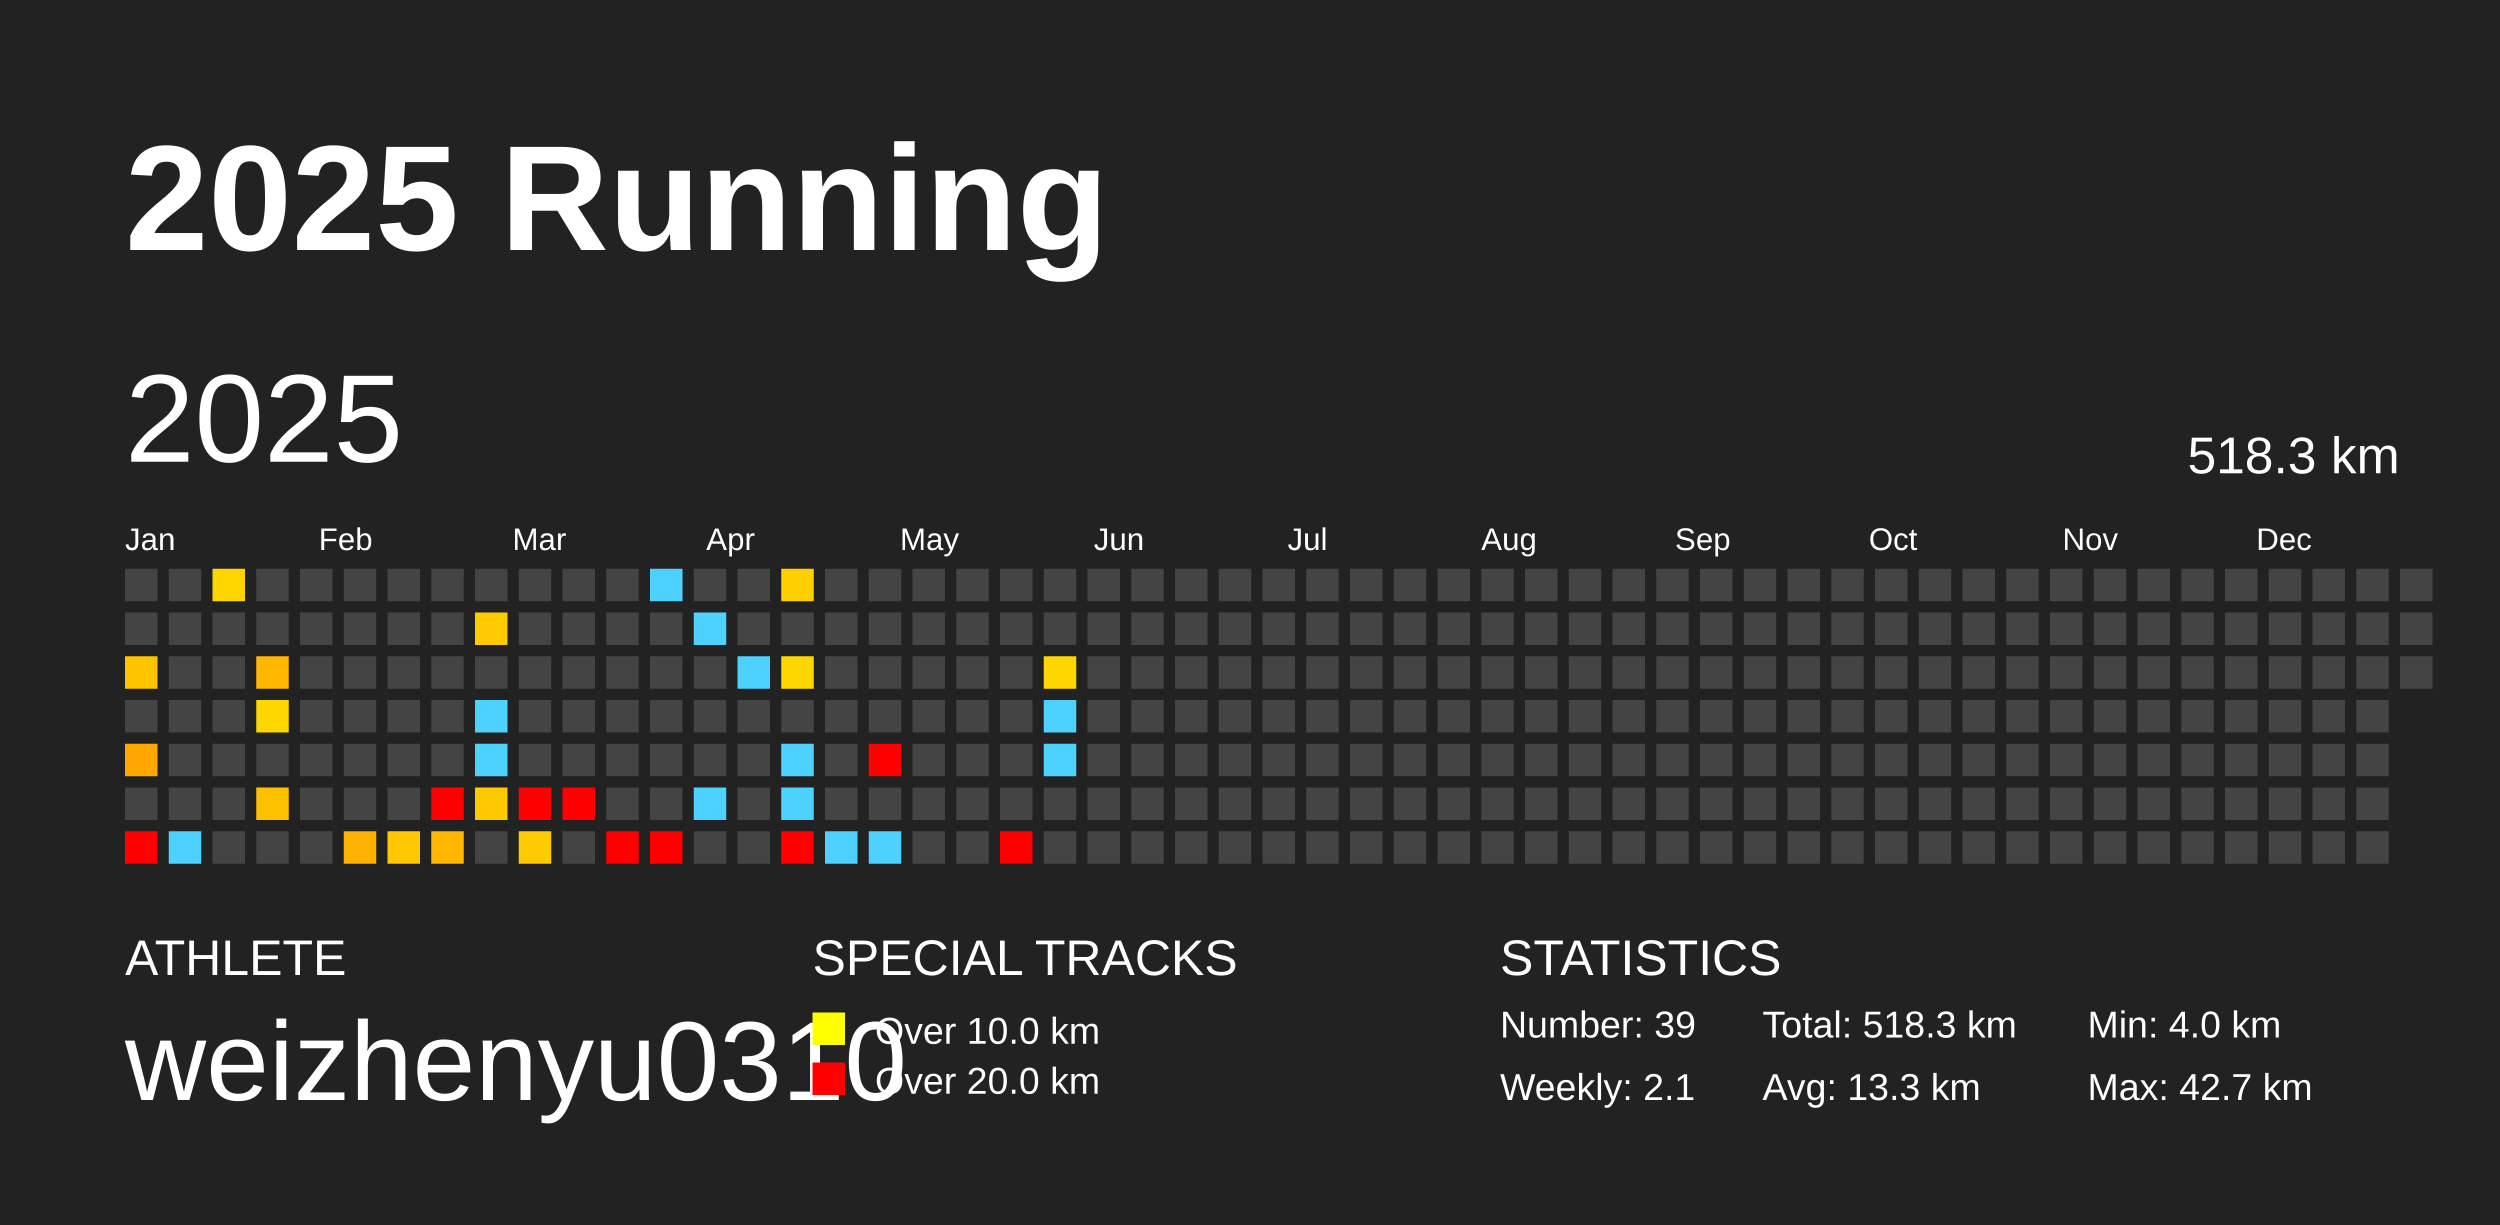
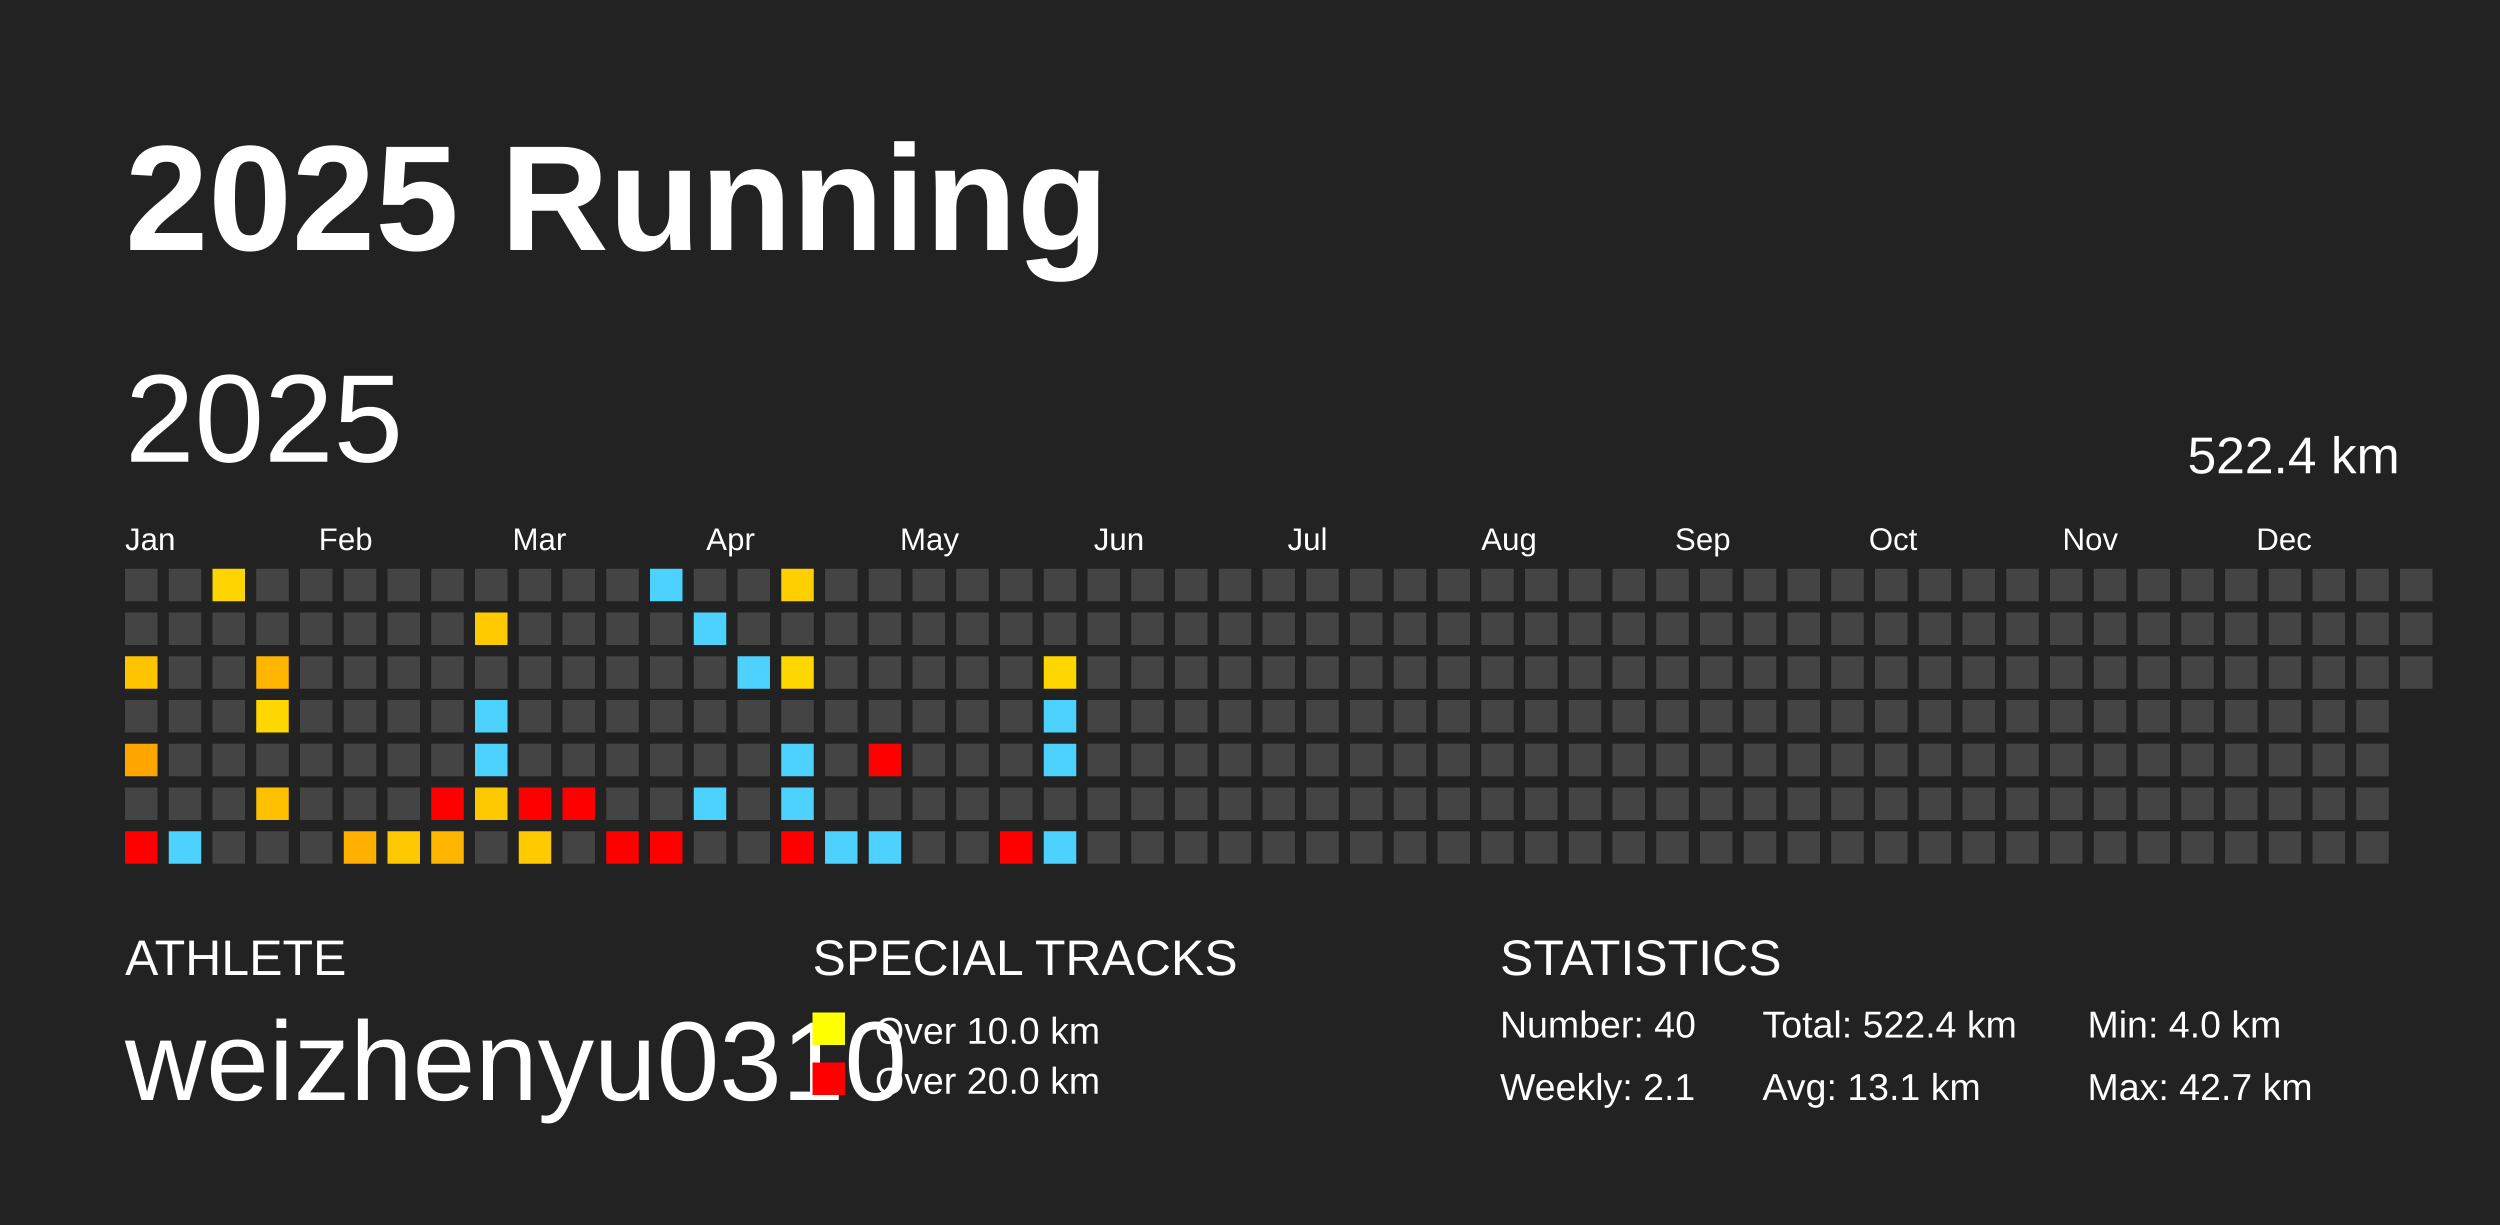
<svg xmlns="http://www.w3.org/2000/svg" baseProfile="full" height="98mm" version="1.1" viewBox="0,0,200,98" width="200mm">
  <defs />
  <rect fill="#222222" height="98" width="200" x="0" y="0" />
  <text fill="#FFFFFF" style="font-size:12px; font-family:Arial; font-weight:bold;" x="10" y="20">2025 Running</text>
  <text fill="#FFFFFF" style="font-size:4px; font-family:Arial" x="10" y="78">ATHLETE</text>
  <text fill="#FFFFFF" style="font-size:9px; font-family:Arial" x="10" y="88">weizhenyu0310</text>
  <text fill="#FFFFFF" style="font-size:4px; font-family:Arial" x="65" y="78">SPECIAL TRACKS</text>
  <rect fill="yellow" height="2.6" width="2.6" x="65" y="81" />
  <text fill="#FFFFFF" style="font-size:3px; font-family:Arial" x="70" y="83.5">Over 10.0 km</text>
  <rect fill="red" height="2.6" width="2.6" x="65" y="85" />
  <text fill="#FFFFFF" style="font-size:3px; font-family:Arial" x="70" y="87.5">Over 20.0 km</text>
  <text fill="#FFFFFF" style="font-size:4px; font-family:Arial" x="120" y="78">STATISTICS</text>
-   <text fill="#FFFFFF" style="font-size:3px; font-family:Arial" x="120" y="83">Number: 39</text>
+   <text fill="#FFFFFF" style="font-size:3px; font-family:Arial" x="120" y="83">Number: 40</text>
  <text fill="#FFFFFF" style="font-size:3px; font-family:Arial" x="120" y="88">Weekly: 2.1</text>
-   <text fill="#FFFFFF" style="font-size:3px; font-family:Arial" x="141" y="83">Total: 518.3 km</text>
-   <text fill="#FFFFFF" style="font-size:3px; font-family:Arial" x="141" y="88">Avg: 13.3 km</text>
+   <text fill="#FFFFFF" style="font-size:3px; font-family:Arial" x="141" y="83">Total: 522.4 km</text>
+   <text fill="#FFFFFF" style="font-size:3px; font-family:Arial" x="141" y="88">Avg: 13.1 km</text>
  <text fill="#FFFFFF" style="font-size:3px; font-family:Arial" x="167" y="83">Min: 4.0 km</text>
  <text fill="#FFFFFF" style="font-size:3px; font-family:Arial" x="167" y="88">Max: 42.7 km</text>
  <text dominant-baseline="hanging" fill="#FFFFFF" style="font-size:10.0px; font-family:Arial;" x="10" y="30">2025</text>
-   <text dominant-baseline="hanging" fill="#FFFFFF" style="font-size:4.125px; font-family:Arial;" x="175" y="35">518.3 km</text>
+   <text dominant-baseline="hanging" fill="#FFFFFF" style="font-size:4.125px; font-family:Arial;" x="175" y="35">522.4 km</text>
  <text fill="#FFFFFF" style="font-size:2.5px; font-family:Arial" x="10.0" y="44">Jan</text>
  <text fill="#FFFFFF" style="font-size:2.5px; font-family:Arial" x="25.5" y="44">Feb</text>
  <text fill="#FFFFFF" style="font-size:2.5px; font-family:Arial" x="41.0" y="44">Mar</text>
  <text fill="#FFFFFF" style="font-size:2.5px; font-family:Arial" x="56.5" y="44">Apr</text>
  <text fill="#FFFFFF" style="font-size:2.5px; font-family:Arial" x="72.0" y="44">May</text>
  <text fill="#FFFFFF" style="font-size:2.5px; font-family:Arial" x="87.5" y="44">Jun</text>
  <text fill="#FFFFFF" style="font-size:2.5px; font-family:Arial" x="103.0" y="44">Jul</text>
  <text fill="#FFFFFF" style="font-size:2.5px; font-family:Arial" x="118.5" y="44">Aug</text>
  <text fill="#FFFFFF" style="font-size:2.5px; font-family:Arial" x="134.0" y="44">Sep</text>
  <text fill="#FFFFFF" style="font-size:2.5px; font-family:Arial" x="149.5" y="44">Oct</text>
  <text fill="#FFFFFF" style="font-size:2.5px; font-family:Arial" x="165.0" y="44">Nov</text>
  <text fill="#FFFFFF" style="font-size:2.5px; font-family:Arial" x="180.5" y="44">Dec</text>
  <rect fill="#444444" height="2.6" width="2.6" x="10.0" y="45.5" />
  <rect fill="#444444" height="2.6" width="2.6" x="10.0" y="49.0" />
  <rect fill="#ffc400" height="2.6" width="2.6" x="10.0" y="52.5" />
  <rect fill="#444444" height="2.6" width="2.6" x="10.0" y="56.0" />
  <rect fill="#ffa700" height="2.6" width="2.6" x="10.0" y="59.5" />
  <rect fill="#444444" height="2.6" width="2.6" x="10.0" y="63.0" />
  <rect fill="red" height="2.6" width="2.6" x="10.0" y="66.5" />
  <rect fill="#444444" height="2.6" width="2.6" x="13.5" y="45.5" />
  <rect fill="#444444" height="2.6" width="2.6" x="13.5" y="49.0" />
  <rect fill="#444444" height="2.6" width="2.6" x="13.5" y="52.5" />
  <rect fill="#444444" height="2.6" width="2.6" x="13.5" y="56.0" />
  <rect fill="#444444" height="2.6" width="2.6" x="13.5" y="59.5" />
  <rect fill="#444444" height="2.6" width="2.6" x="13.5" y="63.0" />
  <rect fill="#4dd2ff" height="2.6" width="2.6" x="13.5" y="66.5" />
  <rect fill="#ffd500" height="2.6" width="2.6" x="17.0" y="45.5" />
  <rect fill="#444444" height="2.6" width="2.6" x="17.0" y="49.0" />
  <rect fill="#444444" height="2.6" width="2.6" x="17.0" y="52.5" />
  <rect fill="#444444" height="2.6" width="2.6" x="17.0" y="56.0" />
  <rect fill="#444444" height="2.6" width="2.6" x="17.0" y="59.5" />
  <rect fill="#444444" height="2.6" width="2.6" x="17.0" y="63.0" />
  <rect fill="#444444" height="2.6" width="2.6" x="17.0" y="66.5" />
  <rect fill="#444444" height="2.6" width="2.6" x="20.5" y="45.5" />
  <rect fill="#444444" height="2.6" width="2.6" x="20.5" y="49.0" />
  <rect fill="#ffb600" height="2.6" width="2.6" x="20.5" y="52.5" />
  <rect fill="#ffd700" height="2.6" width="2.6" x="20.5" y="56.0" />
  <rect fill="#444444" height="2.6" width="2.6" x="20.5" y="59.5" />
  <rect fill="#ffc000" height="2.6" width="2.6" x="20.5" y="63.0" />
  <rect fill="#444444" height="2.6" width="2.6" x="20.5" y="66.5" />
  <rect fill="#444444" height="2.6" width="2.6" x="24.0" y="45.5" />
  <rect fill="#444444" height="2.6" width="2.6" x="24.0" y="49.0" />
  <rect fill="#444444" height="2.6" width="2.6" x="24.0" y="52.5" />
  <rect fill="#444444" height="2.6" width="2.6" x="24.0" y="56.0" />
  <rect fill="#444444" height="2.6" width="2.6" x="24.0" y="59.5" />
  <rect fill="#444444" height="2.6" width="2.6" x="24.0" y="63.0" />
  <rect fill="#444444" height="2.6" width="2.6" x="24.0" y="66.5" />
  <rect fill="#444444" height="2.6" width="2.6" x="27.5" y="45.5" />
  <rect fill="#444444" height="2.6" width="2.6" x="27.5" y="49.0" />
  <rect fill="#444444" height="2.6" width="2.6" x="27.5" y="52.5" />
  <rect fill="#444444" height="2.6" width="2.6" x="27.5" y="56.0" />
  <rect fill="#444444" height="2.6" width="2.6" x="27.5" y="59.5" />
  <rect fill="#444444" height="2.6" width="2.6" x="27.5" y="63.0" />
  <rect fill="#ffb000" height="2.6" width="2.6" x="27.5" y="66.5" />
  <rect fill="#444444" height="2.6" width="2.6" x="31.0" y="45.5" />
  <rect fill="#444444" height="2.6" width="2.6" x="31.0" y="49.0" />
  <rect fill="#444444" height="2.6" width="2.6" x="31.0" y="52.5" />
  <rect fill="#444444" height="2.6" width="2.6" x="31.0" y="56.0" />
  <rect fill="#444444" height="2.6" width="2.6" x="31.0" y="59.5" />
  <rect fill="#444444" height="2.6" width="2.6" x="31.0" y="63.0" />
  <rect fill="#ffc800" height="2.6" width="2.6" x="31.0" y="66.5" />
  <rect fill="#444444" height="2.6" width="2.6" x="34.5" y="45.5" />
  <rect fill="#444444" height="2.6" width="2.6" x="34.5" y="49.0" />
  <rect fill="#444444" height="2.6" width="2.6" x="34.5" y="52.5" />
  <rect fill="#444444" height="2.6" width="2.6" x="34.5" y="56.0" />
  <rect fill="#444444" height="2.6" width="2.6" x="34.5" y="59.5" />
  <rect fill="red" height="2.6" width="2.6" x="34.5" y="63.0" />
  <rect fill="#ffb600" height="2.6" width="2.6" x="34.5" y="66.5" />
  <rect fill="#444444" height="2.6" width="2.6" x="38.0" y="45.5" />
  <rect fill="#ffca00" height="2.6" width="2.6" x="38.0" y="49.0" />
  <rect fill="#444444" height="2.6" width="2.6" x="38.0" y="52.5" />
  <rect fill="#4dd2ff" height="2.6" width="2.6" x="38.0" y="56.0" />
  <rect fill="#4dd2ff" height="2.6" width="2.6" x="38.0" y="59.5" />
  <rect fill="#ffc900" height="2.6" width="2.6" x="38.0" y="63.0" />
  <rect fill="#444444" height="2.6" width="2.6" x="38.0" y="66.5" />
  <rect fill="#444444" height="2.6" width="2.6" x="41.5" y="45.5" />
  <rect fill="#444444" height="2.6" width="2.6" x="41.5" y="49.0" />
  <rect fill="#444444" height="2.6" width="2.6" x="41.5" y="52.5" />
  <rect fill="#444444" height="2.6" width="2.6" x="41.5" y="56.0" />
  <rect fill="#444444" height="2.6" width="2.6" x="41.5" y="59.5" />
  <rect fill="red" height="2.6" width="2.6" x="41.5" y="63.0" />
  <rect fill="#ffca00" height="2.6" width="2.6" x="41.5" y="66.5" />
  <rect fill="#444444" height="2.6" width="2.6" x="45.0" y="45.5" />
  <rect fill="#444444" height="2.6" width="2.6" x="45.0" y="49.0" />
  <rect fill="#444444" height="2.6" width="2.6" x="45.0" y="52.5" />
  <rect fill="#444444" height="2.6" width="2.6" x="45.0" y="56.0" />
  <rect fill="#444444" height="2.6" width="2.6" x="45.0" y="59.5" />
  <rect fill="red" height="2.6" width="2.6" x="45.0" y="63.0" />
  <rect fill="#444444" height="2.6" width="2.6" x="45.0" y="66.5" />
  <rect fill="#444444" height="2.6" width="2.6" x="48.5" y="45.5" />
  <rect fill="#444444" height="2.6" width="2.6" x="48.5" y="49.0" />
  <rect fill="#444444" height="2.6" width="2.6" x="48.5" y="52.5" />
  <rect fill="#444444" height="2.6" width="2.6" x="48.5" y="56.0" />
  <rect fill="#444444" height="2.6" width="2.6" x="48.5" y="59.5" />
  <rect fill="#444444" height="2.6" width="2.6" x="48.5" y="63.0" />
  <rect fill="red" height="2.6" width="2.6" x="48.5" y="66.5" />
  <rect fill="#4dd2ff" height="2.6" width="2.6" x="52.0" y="45.5" />
  <rect fill="#444444" height="2.6" width="2.6" x="52.0" y="49.0" />
  <rect fill="#444444" height="2.6" width="2.6" x="52.0" y="52.5" />
  <rect fill="#444444" height="2.6" width="2.6" x="52.0" y="56.0" />
  <rect fill="#444444" height="2.6" width="2.6" x="52.0" y="59.5" />
  <rect fill="#444444" height="2.6" width="2.6" x="52.0" y="63.0" />
  <rect fill="red" height="2.6" width="2.6" x="52.0" y="66.5" />
  <rect fill="#444444" height="2.6" width="2.6" x="55.5" y="45.5" />
  <rect fill="#4dd2ff" height="2.6" width="2.6" x="55.5" y="49.0" />
  <rect fill="#444444" height="2.6" width="2.6" x="55.5" y="52.5" />
  <rect fill="#444444" height="2.6" width="2.6" x="55.5" y="56.0" />
  <rect fill="#444444" height="2.6" width="2.6" x="55.5" y="59.5" />
  <rect fill="#4dd2ff" height="2.6" width="2.6" x="55.5" y="63.0" />
  <rect fill="#444444" height="2.6" width="2.6" x="55.5" y="66.5" />
  <rect fill="#444444" height="2.6" width="2.6" x="59.0" y="45.5" />
  <rect fill="#444444" height="2.6" width="2.6" x="59.0" y="49.0" />
  <rect fill="#4dd2ff" height="2.6" width="2.6" x="59.0" y="52.5" />
  <rect fill="#444444" height="2.6" width="2.6" x="59.0" y="56.0" />
  <rect fill="#444444" height="2.6" width="2.6" x="59.0" y="59.5" />
  <rect fill="#444444" height="2.6" width="2.6" x="59.0" y="63.0" />
  <rect fill="#444444" height="2.6" width="2.6" x="59.0" y="66.5" />
  <rect fill="#ffcf00" height="2.6" width="2.6" x="62.5" y="45.5" />
  <rect fill="#444444" height="2.6" width="2.6" x="62.5" y="49.0" />
  <rect fill="#ffd700" height="2.6" width="2.6" x="62.5" y="52.5" />
  <rect fill="#444444" height="2.6" width="2.6" x="62.5" y="56.0" />
  <rect fill="#4dd2ff" height="2.6" width="2.6" x="62.5" y="59.5" />
  <rect fill="#4dd2ff" height="2.6" width="2.6" x="62.5" y="63.0" />
  <rect fill="red" height="2.6" width="2.6" x="62.5" y="66.5" />
  <rect fill="#444444" height="2.6" width="2.6" x="66.0" y="45.5" />
  <rect fill="#444444" height="2.6" width="2.6" x="66.0" y="49.0" />
  <rect fill="#444444" height="2.6" width="2.6" x="66.0" y="52.5" />
  <rect fill="#444444" height="2.6" width="2.6" x="66.0" y="56.0" />
  <rect fill="#444444" height="2.6" width="2.6" x="66.0" y="59.5" />
  <rect fill="#444444" height="2.6" width="2.6" x="66.0" y="63.0" />
  <rect fill="#4dd2ff" height="2.6" width="2.6" x="66.0" y="66.5" />
  <rect fill="#444444" height="2.6" width="2.6" x="69.5" y="45.5" />
  <rect fill="#444444" height="2.6" width="2.6" x="69.5" y="49.0" />
  <rect fill="#444444" height="2.6" width="2.6" x="69.5" y="52.5" />
  <rect fill="#444444" height="2.6" width="2.6" x="69.5" y="56.0" />
  <rect fill="red" height="2.6" width="2.6" x="69.5" y="59.5" />
  <rect fill="#444444" height="2.6" width="2.6" x="69.5" y="63.0" />
  <rect fill="#4dd2ff" height="2.6" width="2.6" x="69.5" y="66.5" />
  <rect fill="#444444" height="2.6" width="2.6" x="73.0" y="45.5" />
  <rect fill="#444444" height="2.6" width="2.6" x="73.0" y="49.0" />
  <rect fill="#444444" height="2.6" width="2.6" x="73.0" y="52.5" />
  <rect fill="#444444" height="2.6" width="2.6" x="73.0" y="56.0" />
  <rect fill="#444444" height="2.6" width="2.6" x="73.0" y="59.5" />
  <rect fill="#444444" height="2.6" width="2.6" x="73.0" y="63.0" />
  <rect fill="#444444" height="2.6" width="2.6" x="73.0" y="66.5" />
  <rect fill="#444444" height="2.6" width="2.6" x="76.5" y="45.5" />
  <rect fill="#444444" height="2.6" width="2.6" x="76.5" y="49.0" />
  <rect fill="#444444" height="2.6" width="2.6" x="76.5" y="52.5" />
  <rect fill="#444444" height="2.6" width="2.6" x="76.5" y="56.0" />
  <rect fill="#444444" height="2.6" width="2.6" x="76.5" y="59.5" />
  <rect fill="#444444" height="2.6" width="2.6" x="76.5" y="63.0" />
  <rect fill="#444444" height="2.6" width="2.6" x="76.5" y="66.5" />
  <rect fill="#444444" height="2.6" width="2.6" x="80.0" y="45.5" />
  <rect fill="#444444" height="2.6" width="2.6" x="80.0" y="49.0" />
  <rect fill="#444444" height="2.6" width="2.6" x="80.0" y="52.5" />
  <rect fill="#444444" height="2.6" width="2.6" x="80.0" y="56.0" />
  <rect fill="#444444" height="2.6" width="2.6" x="80.0" y="59.5" />
  <rect fill="#444444" height="2.6" width="2.6" x="80.0" y="63.0" />
  <rect fill="red" height="2.6" width="2.6" x="80.0" y="66.5" />
  <rect fill="#444444" height="2.6" width="2.6" x="83.5" y="45.5" />
  <rect fill="#444444" height="2.6" width="2.6" x="83.5" y="49.0" />
  <rect fill="#ffd700" height="2.6" width="2.6" x="83.5" y="52.5" />
  <rect fill="#4dd2ff" height="2.6" width="2.6" x="83.5" y="56.0" />
  <rect fill="#4dd2ff" height="2.6" width="2.6" x="83.5" y="59.5" />
  <rect fill="#444444" height="2.6" width="2.6" x="83.5" y="63.0" />
-   <rect fill="#444444" height="2.6" width="2.6" x="83.5" y="66.5" />
+   <rect fill="#4dd2ff" height="2.6" width="2.6" x="83.5" y="66.5" />
  <rect fill="#444444" height="2.6" width="2.6" x="87.0" y="45.5" />
  <rect fill="#444444" height="2.6" width="2.6" x="87.0" y="49.0" />
  <rect fill="#444444" height="2.6" width="2.6" x="87.0" y="52.5" />
  <rect fill="#444444" height="2.6" width="2.6" x="87.0" y="56.0" />
  <rect fill="#444444" height="2.6" width="2.6" x="87.0" y="59.5" />
  <rect fill="#444444" height="2.6" width="2.6" x="87.0" y="63.0" />
  <rect fill="#444444" height="2.6" width="2.6" x="87.0" y="66.5" />
  <rect fill="#444444" height="2.6" width="2.6" x="90.5" y="45.5" />
  <rect fill="#444444" height="2.6" width="2.6" x="90.5" y="49.0" />
  <rect fill="#444444" height="2.6" width="2.6" x="90.5" y="52.5" />
  <rect fill="#444444" height="2.6" width="2.6" x="90.5" y="56.0" />
  <rect fill="#444444" height="2.6" width="2.6" x="90.5" y="59.5" />
  <rect fill="#444444" height="2.6" width="2.6" x="90.5" y="63.0" />
  <rect fill="#444444" height="2.6" width="2.6" x="90.5" y="66.5" />
  <rect fill="#444444" height="2.6" width="2.6" x="94.0" y="45.5" />
  <rect fill="#444444" height="2.6" width="2.6" x="94.0" y="49.0" />
  <rect fill="#444444" height="2.6" width="2.6" x="94.0" y="52.5" />
  <rect fill="#444444" height="2.6" width="2.6" x="94.0" y="56.0" />
  <rect fill="#444444" height="2.6" width="2.6" x="94.0" y="59.5" />
  <rect fill="#444444" height="2.6" width="2.6" x="94.0" y="63.0" />
  <rect fill="#444444" height="2.6" width="2.6" x="94.0" y="66.5" />
  <rect fill="#444444" height="2.6" width="2.6" x="97.5" y="45.5" />
  <rect fill="#444444" height="2.6" width="2.6" x="97.5" y="49.0" />
  <rect fill="#444444" height="2.6" width="2.6" x="97.5" y="52.5" />
  <rect fill="#444444" height="2.6" width="2.6" x="97.5" y="56.0" />
  <rect fill="#444444" height="2.6" width="2.6" x="97.5" y="59.5" />
  <rect fill="#444444" height="2.6" width="2.6" x="97.5" y="63.0" />
  <rect fill="#444444" height="2.6" width="2.6" x="97.5" y="66.5" />
  <rect fill="#444444" height="2.6" width="2.6" x="101.0" y="45.5" />
  <rect fill="#444444" height="2.6" width="2.6" x="101.0" y="49.0" />
  <rect fill="#444444" height="2.6" width="2.6" x="101.0" y="52.5" />
  <rect fill="#444444" height="2.6" width="2.6" x="101.0" y="56.0" />
  <rect fill="#444444" height="2.6" width="2.6" x="101.0" y="59.5" />
  <rect fill="#444444" height="2.6" width="2.6" x="101.0" y="63.0" />
  <rect fill="#444444" height="2.6" width="2.6" x="101.0" y="66.5" />
  <rect fill="#444444" height="2.6" width="2.6" x="104.5" y="45.5" />
  <rect fill="#444444" height="2.6" width="2.6" x="104.5" y="49.0" />
  <rect fill="#444444" height="2.6" width="2.6" x="104.5" y="52.5" />
  <rect fill="#444444" height="2.6" width="2.6" x="104.5" y="56.0" />
  <rect fill="#444444" height="2.6" width="2.6" x="104.5" y="59.5" />
  <rect fill="#444444" height="2.6" width="2.6" x="104.5" y="63.0" />
  <rect fill="#444444" height="2.6" width="2.6" x="104.5" y="66.5" />
  <rect fill="#444444" height="2.6" width="2.6" x="108.0" y="45.5" />
  <rect fill="#444444" height="2.6" width="2.6" x="108.0" y="49.0" />
  <rect fill="#444444" height="2.6" width="2.6" x="108.0" y="52.5" />
  <rect fill="#444444" height="2.6" width="2.6" x="108.0" y="56.0" />
  <rect fill="#444444" height="2.6" width="2.6" x="108.0" y="59.5" />
  <rect fill="#444444" height="2.6" width="2.6" x="108.0" y="63.0" />
  <rect fill="#444444" height="2.6" width="2.6" x="108.0" y="66.5" />
  <rect fill="#444444" height="2.6" width="2.6" x="111.5" y="45.5" />
  <rect fill="#444444" height="2.6" width="2.6" x="111.5" y="49.0" />
  <rect fill="#444444" height="2.6" width="2.6" x="111.5" y="52.5" />
  <rect fill="#444444" height="2.6" width="2.6" x="111.5" y="56.0" />
  <rect fill="#444444" height="2.6" width="2.6" x="111.5" y="59.5" />
  <rect fill="#444444" height="2.6" width="2.6" x="111.5" y="63.0" />
  <rect fill="#444444" height="2.6" width="2.6" x="111.5" y="66.5" />
  <rect fill="#444444" height="2.6" width="2.6" x="115.0" y="45.5" />
  <rect fill="#444444" height="2.6" width="2.6" x="115.0" y="49.0" />
  <rect fill="#444444" height="2.6" width="2.6" x="115.0" y="52.5" />
  <rect fill="#444444" height="2.6" width="2.6" x="115.0" y="56.0" />
  <rect fill="#444444" height="2.6" width="2.6" x="115.0" y="59.5" />
  <rect fill="#444444" height="2.6" width="2.6" x="115.0" y="63.0" />
  <rect fill="#444444" height="2.6" width="2.6" x="115.0" y="66.5" />
  <rect fill="#444444" height="2.6" width="2.6" x="118.5" y="45.5" />
  <rect fill="#444444" height="2.6" width="2.6" x="118.5" y="49.0" />
  <rect fill="#444444" height="2.6" width="2.6" x="118.5" y="52.5" />
  <rect fill="#444444" height="2.6" width="2.6" x="118.5" y="56.0" />
  <rect fill="#444444" height="2.6" width="2.6" x="118.5" y="59.5" />
  <rect fill="#444444" height="2.6" width="2.6" x="118.5" y="63.0" />
  <rect fill="#444444" height="2.6" width="2.6" x="118.5" y="66.5" />
  <rect fill="#444444" height="2.6" width="2.6" x="122.0" y="45.5" />
  <rect fill="#444444" height="2.6" width="2.6" x="122.0" y="49.0" />
  <rect fill="#444444" height="2.6" width="2.6" x="122.0" y="52.5" />
  <rect fill="#444444" height="2.6" width="2.6" x="122.0" y="56.0" />
  <rect fill="#444444" height="2.6" width="2.6" x="122.0" y="59.5" />
  <rect fill="#444444" height="2.6" width="2.6" x="122.0" y="63.0" />
  <rect fill="#444444" height="2.6" width="2.6" x="122.0" y="66.5" />
  <rect fill="#444444" height="2.6" width="2.6" x="125.5" y="45.5" />
  <rect fill="#444444" height="2.6" width="2.6" x="125.5" y="49.0" />
  <rect fill="#444444" height="2.6" width="2.6" x="125.5" y="52.5" />
  <rect fill="#444444" height="2.6" width="2.6" x="125.5" y="56.0" />
  <rect fill="#444444" height="2.6" width="2.6" x="125.5" y="59.5" />
  <rect fill="#444444" height="2.6" width="2.6" x="125.5" y="63.0" />
  <rect fill="#444444" height="2.6" width="2.6" x="125.5" y="66.5" />
  <rect fill="#444444" height="2.6" width="2.6" x="129.0" y="45.5" />
  <rect fill="#444444" height="2.6" width="2.6" x="129.0" y="49.0" />
  <rect fill="#444444" height="2.6" width="2.6" x="129.0" y="52.5" />
  <rect fill="#444444" height="2.6" width="2.6" x="129.0" y="56.0" />
  <rect fill="#444444" height="2.6" width="2.6" x="129.0" y="59.5" />
  <rect fill="#444444" height="2.6" width="2.6" x="129.0" y="63.0" />
  <rect fill="#444444" height="2.6" width="2.6" x="129.0" y="66.5" />
  <rect fill="#444444" height="2.6" width="2.6" x="132.5" y="45.5" />
  <rect fill="#444444" height="2.6" width="2.6" x="132.5" y="49.0" />
  <rect fill="#444444" height="2.6" width="2.6" x="132.5" y="52.5" />
  <rect fill="#444444" height="2.6" width="2.6" x="132.5" y="56.0" />
  <rect fill="#444444" height="2.6" width="2.6" x="132.5" y="59.5" />
  <rect fill="#444444" height="2.6" width="2.6" x="132.5" y="63.0" />
  <rect fill="#444444" height="2.6" width="2.6" x="132.5" y="66.5" />
  <rect fill="#444444" height="2.6" width="2.6" x="136.0" y="45.5" />
  <rect fill="#444444" height="2.6" width="2.6" x="136.0" y="49.0" />
  <rect fill="#444444" height="2.6" width="2.6" x="136.0" y="52.5" />
  <rect fill="#444444" height="2.6" width="2.6" x="136.0" y="56.0" />
  <rect fill="#444444" height="2.6" width="2.6" x="136.0" y="59.5" />
  <rect fill="#444444" height="2.6" width="2.6" x="136.0" y="63.0" />
  <rect fill="#444444" height="2.6" width="2.6" x="136.0" y="66.5" />
  <rect fill="#444444" height="2.6" width="2.6" x="139.5" y="45.5" />
  <rect fill="#444444" height="2.6" width="2.6" x="139.5" y="49.0" />
  <rect fill="#444444" height="2.6" width="2.6" x="139.5" y="52.5" />
  <rect fill="#444444" height="2.6" width="2.6" x="139.5" y="56.0" />
  <rect fill="#444444" height="2.6" width="2.6" x="139.5" y="59.5" />
  <rect fill="#444444" height="2.6" width="2.6" x="139.5" y="63.0" />
  <rect fill="#444444" height="2.6" width="2.6" x="139.5" y="66.5" />
  <rect fill="#444444" height="2.6" width="2.6" x="143.0" y="45.5" />
  <rect fill="#444444" height="2.6" width="2.6" x="143.0" y="49.0" />
  <rect fill="#444444" height="2.6" width="2.6" x="143.0" y="52.5" />
  <rect fill="#444444" height="2.6" width="2.6" x="143.0" y="56.0" />
  <rect fill="#444444" height="2.6" width="2.6" x="143.0" y="59.5" />
  <rect fill="#444444" height="2.6" width="2.6" x="143.0" y="63.0" />
  <rect fill="#444444" height="2.6" width="2.6" x="143.0" y="66.5" />
  <rect fill="#444444" height="2.6" width="2.6" x="146.5" y="45.5" />
  <rect fill="#444444" height="2.6" width="2.6" x="146.5" y="49.0" />
  <rect fill="#444444" height="2.6" width="2.6" x="146.5" y="52.5" />
  <rect fill="#444444" height="2.6" width="2.6" x="146.5" y="56.0" />
  <rect fill="#444444" height="2.6" width="2.6" x="146.5" y="59.5" />
  <rect fill="#444444" height="2.6" width="2.6" x="146.5" y="63.0" />
  <rect fill="#444444" height="2.6" width="2.6" x="146.5" y="66.5" />
  <rect fill="#444444" height="2.6" width="2.6" x="150.0" y="45.5" />
  <rect fill="#444444" height="2.6" width="2.6" x="150.0" y="49.0" />
  <rect fill="#444444" height="2.6" width="2.6" x="150.0" y="52.5" />
  <rect fill="#444444" height="2.6" width="2.6" x="150.0" y="56.0" />
  <rect fill="#444444" height="2.6" width="2.6" x="150.0" y="59.5" />
  <rect fill="#444444" height="2.6" width="2.6" x="150.0" y="63.0" />
  <rect fill="#444444" height="2.6" width="2.6" x="150.0" y="66.5" />
  <rect fill="#444444" height="2.6" width="2.6" x="153.5" y="45.5" />
  <rect fill="#444444" height="2.6" width="2.6" x="153.5" y="49.0" />
  <rect fill="#444444" height="2.6" width="2.6" x="153.5" y="52.5" />
  <rect fill="#444444" height="2.6" width="2.6" x="153.5" y="56.0" />
  <rect fill="#444444" height="2.6" width="2.6" x="153.5" y="59.5" />
  <rect fill="#444444" height="2.6" width="2.6" x="153.5" y="63.0" />
  <rect fill="#444444" height="2.6" width="2.6" x="153.5" y="66.5" />
  <rect fill="#444444" height="2.6" width="2.6" x="157.0" y="45.5" />
  <rect fill="#444444" height="2.6" width="2.6" x="157.0" y="49.0" />
  <rect fill="#444444" height="2.6" width="2.6" x="157.0" y="52.5" />
  <rect fill="#444444" height="2.6" width="2.6" x="157.0" y="56.0" />
  <rect fill="#444444" height="2.6" width="2.6" x="157.0" y="59.5" />
  <rect fill="#444444" height="2.6" width="2.6" x="157.0" y="63.0" />
  <rect fill="#444444" height="2.6" width="2.6" x="157.0" y="66.5" />
  <rect fill="#444444" height="2.6" width="2.6" x="160.5" y="45.5" />
  <rect fill="#444444" height="2.6" width="2.6" x="160.5" y="49.0" />
  <rect fill="#444444" height="2.6" width="2.6" x="160.5" y="52.5" />
  <rect fill="#444444" height="2.6" width="2.6" x="160.5" y="56.0" />
  <rect fill="#444444" height="2.6" width="2.6" x="160.5" y="59.5" />
  <rect fill="#444444" height="2.6" width="2.6" x="160.5" y="63.0" />
  <rect fill="#444444" height="2.6" width="2.6" x="160.5" y="66.5" />
  <rect fill="#444444" height="2.6" width="2.6" x="164.0" y="45.5" />
  <rect fill="#444444" height="2.6" width="2.6" x="164.0" y="49.0" />
  <rect fill="#444444" height="2.6" width="2.6" x="164.0" y="52.5" />
  <rect fill="#444444" height="2.6" width="2.6" x="164.0" y="56.0" />
  <rect fill="#444444" height="2.6" width="2.6" x="164.0" y="59.5" />
  <rect fill="#444444" height="2.6" width="2.6" x="164.0" y="63.0" />
  <rect fill="#444444" height="2.6" width="2.6" x="164.0" y="66.5" />
  <rect fill="#444444" height="2.6" width="2.6" x="167.5" y="45.5" />
  <rect fill="#444444" height="2.6" width="2.6" x="167.5" y="49.0" />
  <rect fill="#444444" height="2.6" width="2.6" x="167.5" y="52.5" />
  <rect fill="#444444" height="2.6" width="2.6" x="167.5" y="56.0" />
  <rect fill="#444444" height="2.6" width="2.6" x="167.5" y="59.5" />
  <rect fill="#444444" height="2.6" width="2.6" x="167.5" y="63.0" />
  <rect fill="#444444" height="2.6" width="2.6" x="167.5" y="66.5" />
  <rect fill="#444444" height="2.6" width="2.6" x="171.0" y="45.5" />
  <rect fill="#444444" height="2.6" width="2.6" x="171.0" y="49.0" />
  <rect fill="#444444" height="2.6" width="2.6" x="171.0" y="52.5" />
  <rect fill="#444444" height="2.6" width="2.6" x="171.0" y="56.0" />
  <rect fill="#444444" height="2.6" width="2.6" x="171.0" y="59.5" />
  <rect fill="#444444" height="2.6" width="2.6" x="171.0" y="63.0" />
  <rect fill="#444444" height="2.6" width="2.6" x="171.0" y="66.5" />
  <rect fill="#444444" height="2.6" width="2.6" x="174.5" y="45.5" />
  <rect fill="#444444" height="2.6" width="2.6" x="174.5" y="49.0" />
  <rect fill="#444444" height="2.6" width="2.6" x="174.5" y="52.5" />
  <rect fill="#444444" height="2.6" width="2.6" x="174.5" y="56.0" />
  <rect fill="#444444" height="2.6" width="2.6" x="174.5" y="59.5" />
  <rect fill="#444444" height="2.6" width="2.6" x="174.5" y="63.0" />
  <rect fill="#444444" height="2.6" width="2.6" x="174.5" y="66.5" />
  <rect fill="#444444" height="2.6" width="2.6" x="178.0" y="45.5" />
  <rect fill="#444444" height="2.6" width="2.6" x="178.0" y="49.0" />
  <rect fill="#444444" height="2.6" width="2.6" x="178.0" y="52.5" />
  <rect fill="#444444" height="2.6" width="2.6" x="178.0" y="56.0" />
  <rect fill="#444444" height="2.6" width="2.6" x="178.0" y="59.5" />
  <rect fill="#444444" height="2.6" width="2.6" x="178.0" y="63.0" />
  <rect fill="#444444" height="2.6" width="2.6" x="178.0" y="66.5" />
  <rect fill="#444444" height="2.6" width="2.6" x="181.5" y="45.5" />
  <rect fill="#444444" height="2.6" width="2.6" x="181.5" y="49.0" />
  <rect fill="#444444" height="2.6" width="2.6" x="181.5" y="52.5" />
  <rect fill="#444444" height="2.6" width="2.6" x="181.5" y="56.0" />
  <rect fill="#444444" height="2.6" width="2.6" x="181.5" y="59.5" />
  <rect fill="#444444" height="2.6" width="2.6" x="181.5" y="63.0" />
  <rect fill="#444444" height="2.6" width="2.6" x="181.5" y="66.5" />
  <rect fill="#444444" height="2.6" width="2.6" x="185.0" y="45.5" />
  <rect fill="#444444" height="2.6" width="2.6" x="185.0" y="49.0" />
  <rect fill="#444444" height="2.6" width="2.6" x="185.0" y="52.5" />
  <rect fill="#444444" height="2.6" width="2.6" x="185.0" y="56.0" />
  <rect fill="#444444" height="2.6" width="2.6" x="185.0" y="59.5" />
  <rect fill="#444444" height="2.6" width="2.6" x="185.0" y="63.0" />
  <rect fill="#444444" height="2.6" width="2.6" x="185.0" y="66.5" />
  <rect fill="#444444" height="2.6" width="2.6" x="188.5" y="45.5" />
  <rect fill="#444444" height="2.6" width="2.6" x="188.5" y="49.0" />
  <rect fill="#444444" height="2.6" width="2.6" x="188.5" y="52.5" />
  <rect fill="#444444" height="2.6" width="2.6" x="188.5" y="56.0" />
  <rect fill="#444444" height="2.6" width="2.6" x="188.5" y="59.5" />
  <rect fill="#444444" height="2.6" width="2.6" x="188.5" y="63.0" />
  <rect fill="#444444" height="2.6" width="2.6" x="188.5" y="66.5" />
  <rect fill="#444444" height="2.6" width="2.6" x="192.0" y="45.5" />
  <rect fill="#444444" height="2.6" width="2.6" x="192.0" y="49.0" />
  <rect fill="#444444" height="2.6" width="2.6" x="192.0" y="52.5" />
</svg>
